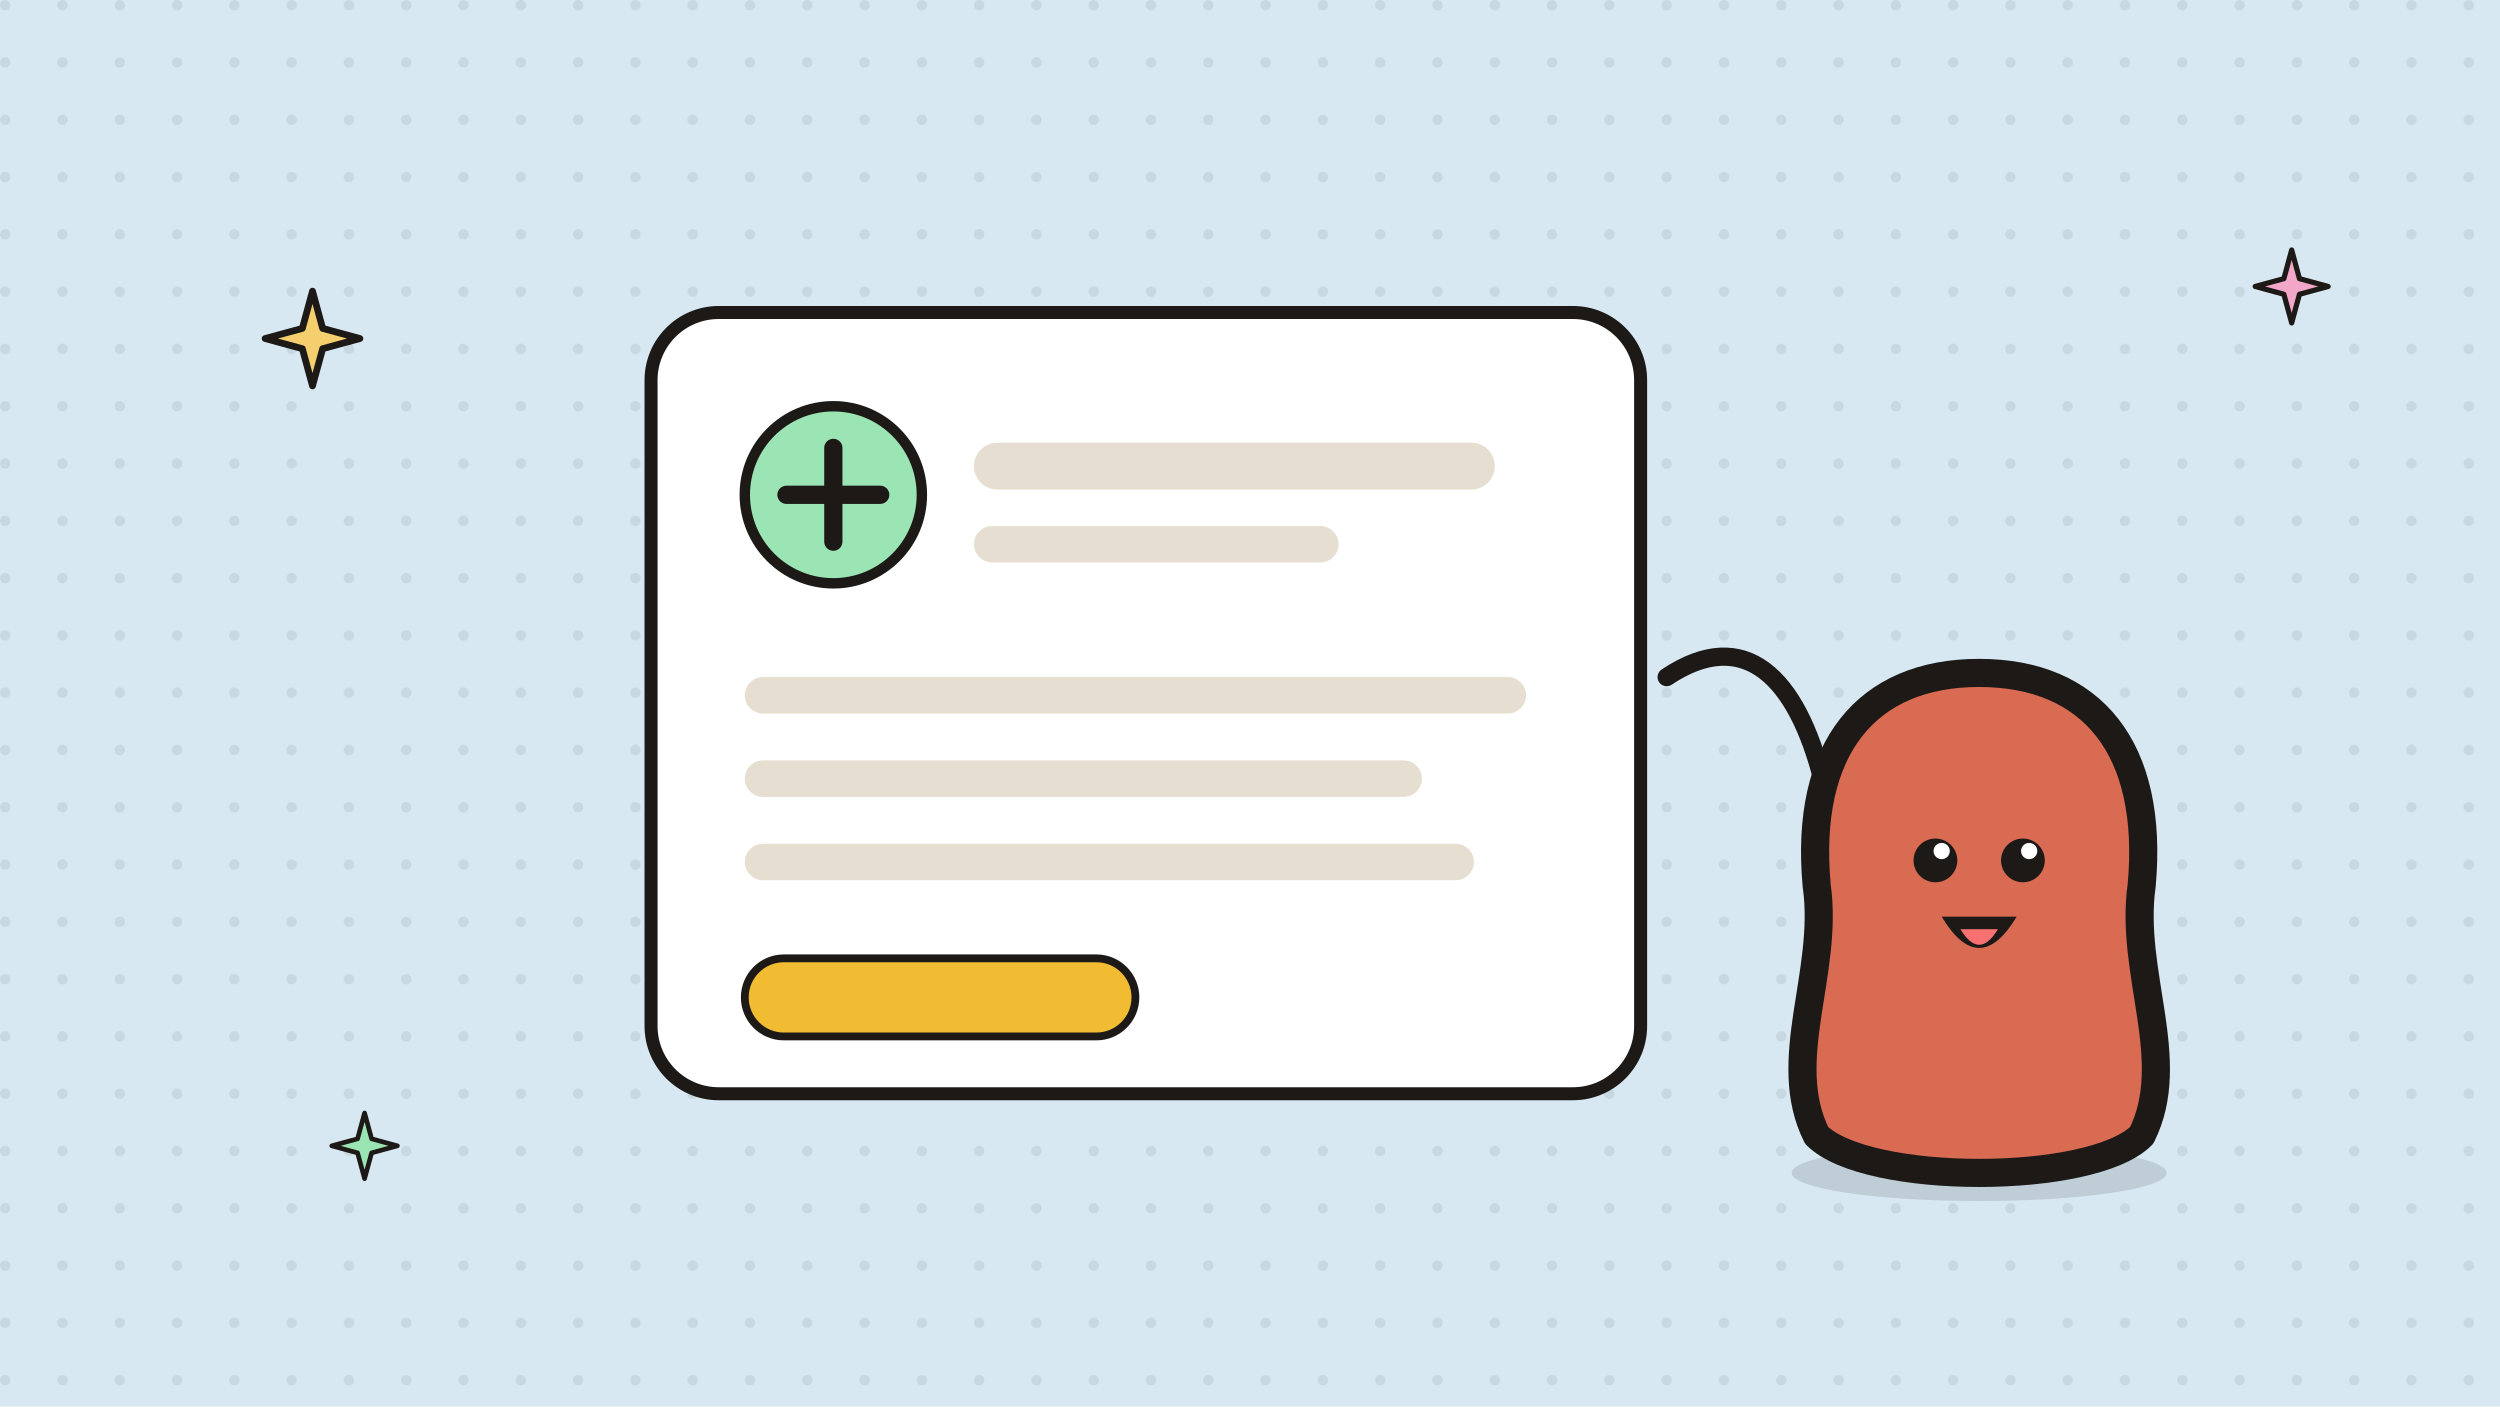
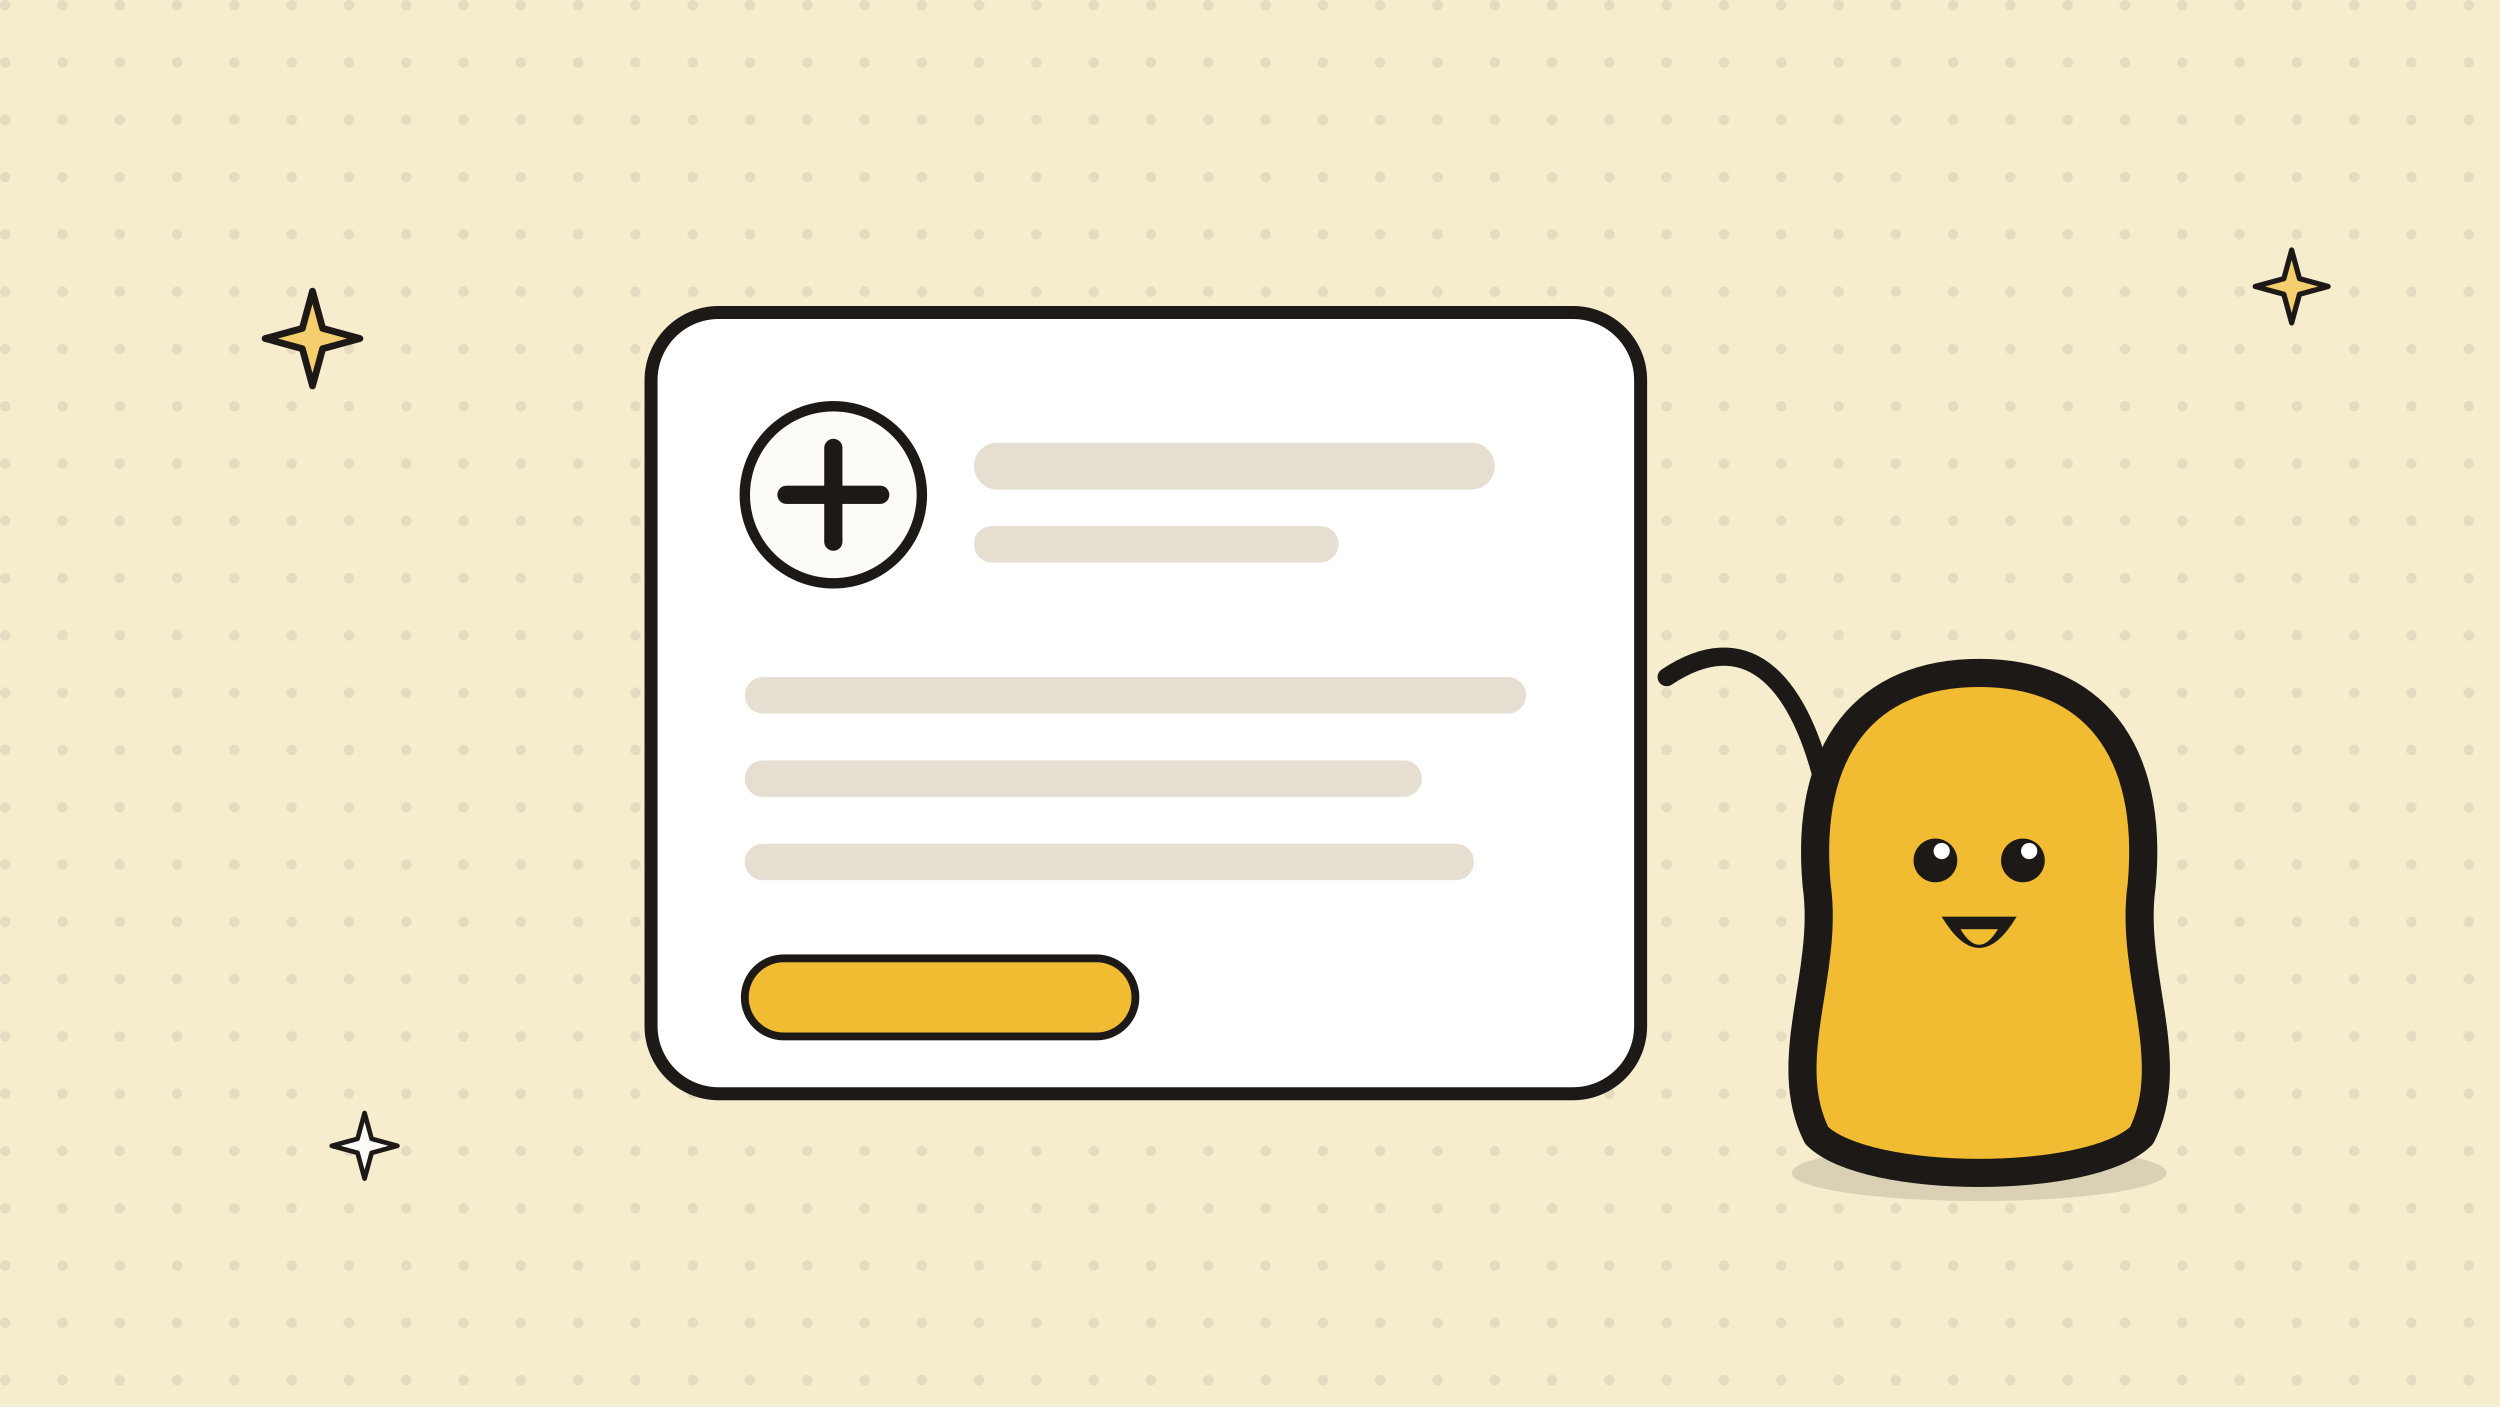
<svg xmlns="http://www.w3.org/2000/svg" viewBox="0 0 960 540" role="img" aria-label="A cheerful character pointing at a simple health information card">
  <defs>
    <pattern id="dots" width="22" height="22" patternUnits="userSpaceOnUse">
      <circle cx="2" cy="2" r="2" fill="#1c1917" opacity=".08" />
    </pattern>
  </defs>
-   <rect width="960" height="540" fill="#d7e8f2" />
+   <rect width="960" height="540" fill="#f6ecce" />
  <rect width="960" height="540" fill="url(#dots)" />
  <g transform="translate(250 120)">
    <rect width="380" height="300" rx="26" fill="#fff" stroke="#1c1917" stroke-width="5" />
-     <circle cx="70" cy="70" r="34" fill="#9be5b5" stroke="#1c1917" stroke-width="4" />
+     <circle cx="70" cy="70" r="34" fill="#fdfbf7" stroke="#1c1917" stroke-width="4" />
    <path d="M70 52 v36 M52 70 h36" stroke="#1c1917" stroke-width="7" stroke-linecap="round" />
    <rect x="124" y="50" width="200" height="18" rx="9" fill="#e6dfd1" />
    <rect x="124" y="82" width="140" height="14" rx="7" fill="#e6dfd1" />
    <rect x="36" y="140" width="300" height="14" rx="7" fill="#e6dfd1" />
    <rect x="36" y="172" width="260" height="14" rx="7" fill="#e6dfd1" />
    <rect x="36" y="204" width="280" height="14" rx="7" fill="#e6dfd1" />
    <rect x="36" y="248" width="150" height="30" rx="15" fill="#f1bc31" stroke="#1c1917" stroke-width="3" />
  </g>
  <g transform="translate(640.0 220.0) scale(2.4)">
    <ellipse cx="50" cy="96" rx="30" ry="4.5" fill="#000" opacity=".12" />
-     <path d="M50 16 C68 16, 78 28, 76 50 C74 64, 82 78, 76 90 C68 98, 32 98, 24 90 C18 78, 26 64, 24 50 C22 28, 32 16, 50 16 Z" fill="#d96b52" stroke="#1c1917" stroke-width="4.5" stroke-linejoin="round" />
+     <path d="M50 16 C68 16, 78 28, 76 50 C74 64, 82 78, 76 90 C68 98, 32 98, 24 90 C18 78, 26 64, 24 50 C22 28, 32 16, 50 16 Z" fill="#f1bc31" stroke="#1c1917" stroke-width="4.5" stroke-linejoin="round" />
    <circle cx="43" cy="46" r="3.5" fill="#1c1917" />
    <circle cx="57" cy="46" r="3.5" fill="#1c1917" />
    <circle cx="44" cy="44.5" r="1.3" fill="#fff" />
    <circle cx="58" cy="44.5" r="1.3" fill="#fff" />
    <path d="M44 55 Q50 65 56 55 Z" fill="#1c1917" />
-     <path d="M47 57 Q50 62 53 57 Z" fill="#f87171" />
+     <path d="M47 57 Q50 62 53 57 Z" fill="#f1bc31" />
  </g>
  <path d="M640 260 C670 240 690 260 700 300" fill="none" stroke="#1c1917" stroke-width="7" stroke-linecap="round" />
  <path transform="translate(120 130) scale(1.3)" d="M0 -14 L3 -3 L14 0 L3 3 L0 14 L-3 3 L-14 0 L-3 -3 Z" fill="#f5cf6d" stroke="#1c1917" stroke-width="2" stroke-linejoin="round" />
-   <path transform="translate(880 110) scale(1)" d="M0 -14 L3 -3 L14 0 L3 3 L0 14 L-3 3 L-14 0 L-3 -3 Z" fill="#f2a7c8" stroke="#1c1917" stroke-width="2" stroke-linejoin="round" />
-   <path transform="translate(140 440) scale(0.9)" d="M0 -14 L3 -3 L14 0 L3 3 L0 14 L-3 3 L-14 0 L-3 -3 Z" fill="#9be5b5" stroke="#1c1917" stroke-width="2" stroke-linejoin="round" />
+   <path transform="translate(880 110) scale(1)" d="M0 -14 L3 -3 L14 0 L3 3 L0 14 L-3 3 L-14 0 L-3 -3 Z" fill="#f5cf6d" stroke="#1c1917" stroke-width="2" stroke-linejoin="round" />
+   <path transform="translate(140 440) scale(0.9)" d="M0 -14 L3 -3 L14 0 L3 3 L0 14 L-3 3 L-14 0 L-3 -3 Z" fill="#fdfbf7" stroke="#1c1917" stroke-width="2" stroke-linejoin="round" />
</svg>
